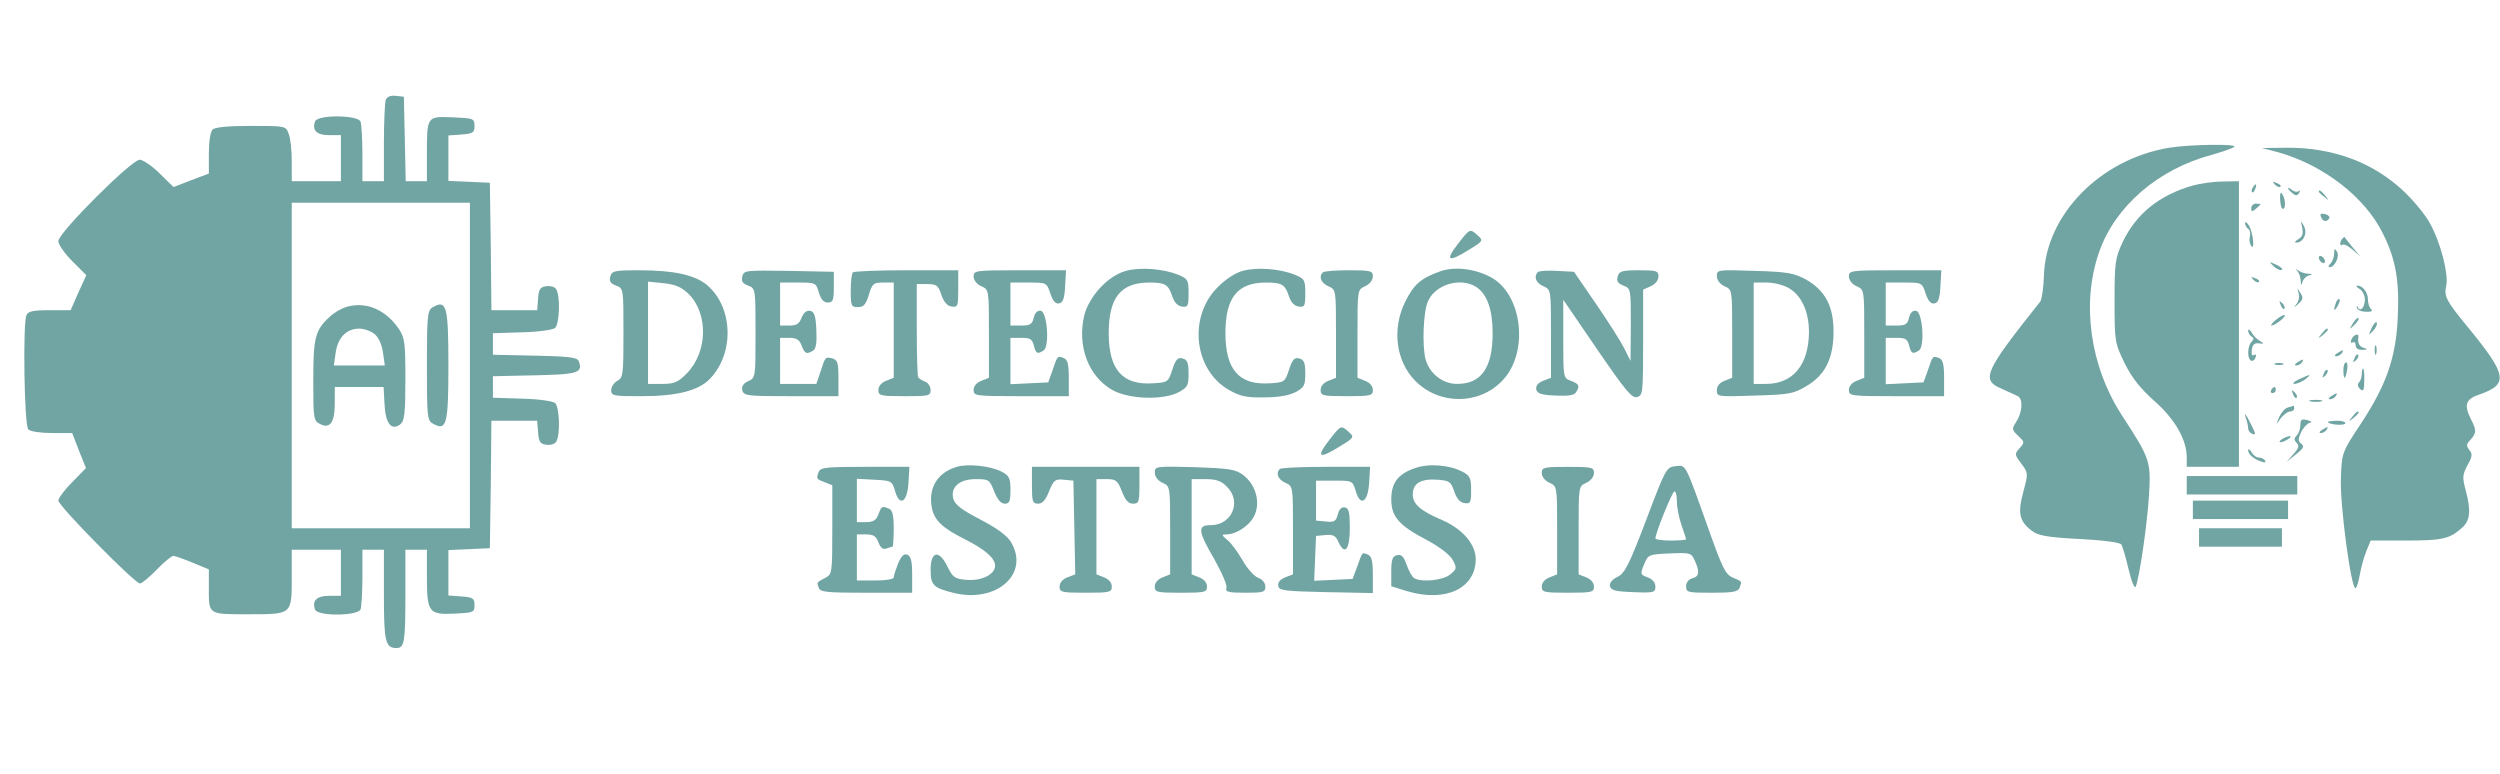
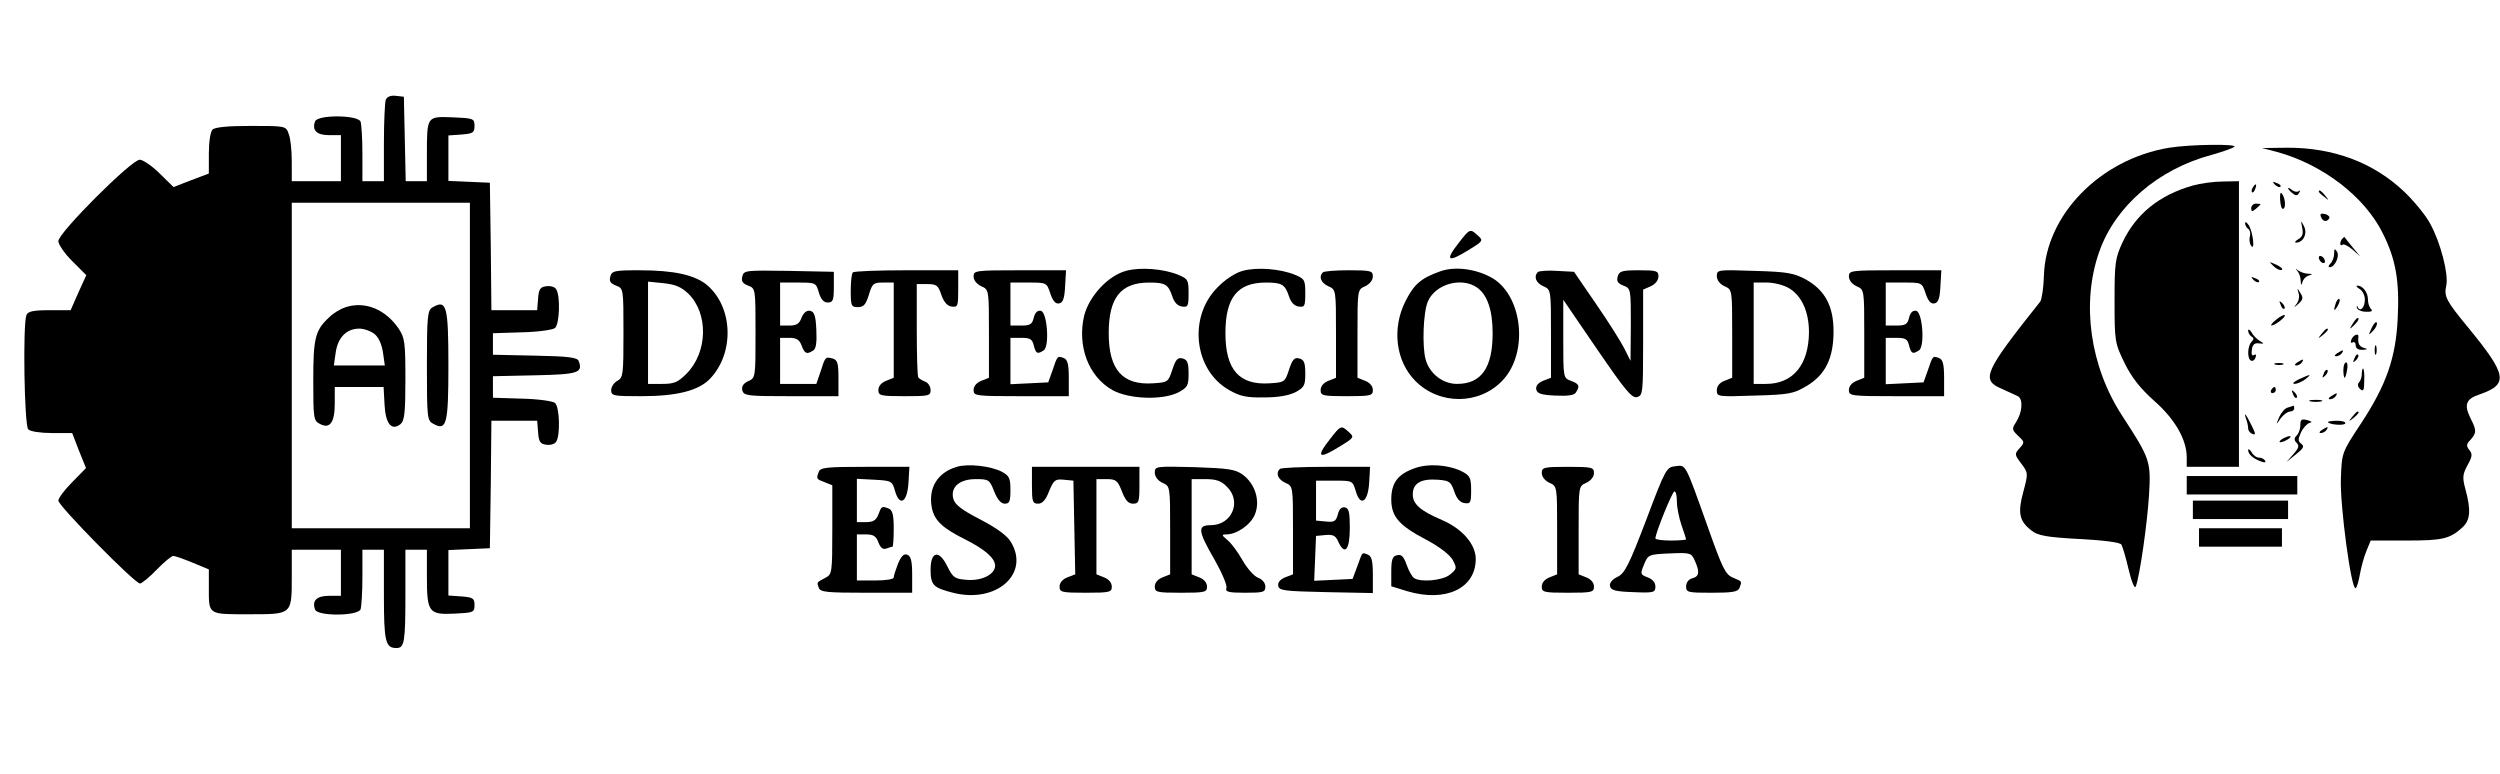
<svg xmlns="http://www.w3.org/2000/svg" version="1.0" width="814pt" height="252pt" viewBox="0 0 814 252" preserveAspectRatio="xMidYMid meet">
-   <g transform="translate(0,252) scale(0.1,-0.1)" fill="#71a5a4" stroke="none">
+   <g transform="translate(0,252) scale(0.1,-0.1)" fill="#fffff" stroke="none">
    <path d="M1256 2195 c-3 -9 -6 -73 -6 -141 l0 -124 -35 0 -35 0 0 89 c0 49 -3 96 -6 105 -9 22 -139 23 -148 1 -11 -29 5 -45 45 -45 l39 0 0 -75 0 -75 -80 0 -80 0 0 64 c0 36 -4 76 -10 90 -9 26 -10 26 -123 26 -75 0 -117 -4 -125 -12 -7 -7 -12 -40 -12 -78 l0 -65 -58 -22 -57 -22 -45 44 c-25 25 -55 45 -65 45 -27 0 -265 -238 -265 -265 0 -11 20 -40 45 -65 l46 -46 -26 -57 -25 -57 -69 0 c-54 0 -70 -4 -75 -16 -12 -31 -7 -359 6 -372 7 -7 40 -12 78 -12 l65 0 22 -57 23 -57 -45 -46 c-25 -25 -45 -52 -45 -60 0 -17 249 -270 266 -270 5 0 30 20 54 45 24 25 49 45 54 45 6 0 34 -10 63 -22 l53 -22 0 -57 c0 -92 -5 -89 131 -89 141 0 139 -2 139 124 l0 86 80 0 80 0 0 -75 0 -75 -39 0 c-40 0 -56 -16 -45 -45 9 -22 139 -21 148 1 3 9 6 56 6 105 l0 89 35 0 35 0 0 -148 c0 -152 5 -172 41 -172 26 0 29 20 29 176 l0 144 35 0 35 0 0 -88 c0 -116 6 -124 90 -120 62 3 65 4 65 28 0 22 -5 25 -42 28 l-43 3 0 74 0 74 68 3 67 3 3 208 2 207 75 0 74 0 3 -37 c2 -31 7 -39 27 -41 13 -2 28 2 32 10 14 21 11 114 -4 126 -7 6 -56 13 -108 14 l-94 3 0 35 0 35 137 3 c141 3 157 8 142 47 -5 11 -33 15 -142 17 l-137 3 0 35 0 35 94 3 c52 1 101 8 108 14 15 12 18 105 4 126 -4 8 -19 12 -32 10 -20 -2 -25 -10 -27 -40 l-3 -38 -74 0 -75 0 -2 208 -3 207 -67 3 -68 3 0 74 0 74 43 3 c37 3 42 6 42 28 0 24 -3 25 -71 28 -85 3 -84 5 -84 -125 l0 -83 -35 0 -34 0 -3 138 -3 137 -26 3 c-17 2 -29 -3 -33 -13z m274 -865 l0 -530 -290 0 -290 0 0 530 0 530 290 0 290 0 0 -530z" />
    <path d="M1126 1520 c-16 -5 -40 -19 -53 -32 -47 -43 -53 -68 -53 -207 0 -121 1 -131 21 -141 33 -18 49 4 49 66 l0 54 80 0 79 0 3 -56 c3 -64 23 -88 52 -65 13 11 16 37 16 146 0 120 -2 135 -22 165 -43 63 -109 90 -172 70z m94 -88 c13 -11 23 -33 27 -60 l6 -42 -83 0 -83 0 6 42 c7 49 35 78 77 78 15 0 38 -8 50 -18z" />
    <path d="M1408 1519 c-16 -9 -18 -29 -18 -189 0 -171 1 -180 21 -190 43 -24 49 -2 49 189 0 197 -6 217 -52 190z" />
    <path d="M7063 2039 c-225 -37 -402 -219 -408 -416 -1 -40 -7 -78 -12 -85 -183 -230 -194 -255 -125 -284 20 -9 44 -20 52 -24 18 -9 15 -53 -6 -85 -14 -21 -13 -25 7 -44 21 -20 22 -21 5 -40 -17 -19 -17 -21 5 -50 23 -31 23 -32 7 -92 -19 -69 -13 -96 26 -126 21 -17 48 -22 156 -28 79 -4 133 -11 137 -18 4 -6 15 -43 24 -82 9 -38 19 -63 23 -55 13 34 37 202 43 295 7 114 4 121 -87 261 -105 161 -134 367 -75 534 52 149 193 270 367 316 35 10 67 21 73 26 12 10 -144 8 -212 -3z" />
    <path d="M7415 2025 c148 -41 284 -145 343 -264 43 -85 55 -157 49 -276 -6 -130 -37 -218 -119 -343 -63 -95 -63 -96 -66 -178 -4 -86 34 -368 48 -359 4 2 10 23 14 46 4 22 13 56 21 75 l14 34 116 0 c118 0 141 5 183 43 25 23 28 55 10 122 -11 40 -10 50 6 80 16 28 17 37 6 50 -10 13 -10 19 4 33 20 23 20 31 0 70 -22 45 -15 63 30 78 95 33 89 63 -38 218 -71 86 -79 101 -71 136 8 37 -18 139 -52 201 -14 27 -52 73 -83 103 -101 97 -233 146 -385 145 l-80 -1 50 -13z" />
    <path d="M7140 1916 c-109 -31 -185 -92 -229 -185 -24 -52 -26 -66 -26 -191 0 -133 1 -137 33 -203 24 -48 51 -82 97 -123 67 -59 105 -126 105 -183 l0 -31 85 0 85 0 0 465 0 465 -52 -1 c-29 0 -73 -6 -98 -13z" />
    <path d="M7407 1919 c7 -7 15 -10 18 -7 3 3 -2 9 -12 12 -14 6 -15 5 -6 -5z" />
    <path d="M7335 1909 c-4 -6 -5 -12 -2 -15 2 -3 7 2 10 11 7 17 1 20 -8 4z" />
    <path d="M7450 1907 c0 -2 6 -10 14 -16 11 -9 16 -9 22 1 4 7 4 10 -1 6 -4 -4 -14 -3 -22 3 -7 6 -13 9 -13 6z" />
    <path d="M7424 1871 c1 -17 4 -31 9 -31 10 0 9 32 -2 48 -5 9 -8 3 -7 -17z" />
    <path d="M7550 1896 c0 -2 8 -10 18 -17 15 -13 16 -12 3 4 -13 16 -21 21 -21 13z" />
    <path d="M7330 1842 c0 -12 3 -12 15 -2 8 7 15 13 15 15 0 1 -7 2 -15 2 -8 0 -15 -7 -15 -15z" />
    <path d="M7557 1814 c6 -16 19 -18 27 -5 3 5 -3 11 -13 14 -14 3 -18 1 -14 -9z" />
    <path d="M7310 1793 c0 -6 5 -15 10 -18 6 -4 8 -14 6 -23 -3 -10 -2 -23 3 -31 14 -22 7 41 -6 64 -7 11 -13 15 -13 8z" />
    <path d="M7496 1778 c4 -19 1 -29 -13 -37 -10 -6 -13 -11 -7 -11 23 0 38 29 26 53 -11 21 -11 21 -6 -5z" />
    <path d="M4751 1731 c-48 -61 -38 -68 34 -23 44 27 45 29 27 45 -25 23 -26 23 -61 -22z" />
    <path d="M7627 1743 c-4 -3 -7 -11 -7 -16 0 -6 3 -7 7 -4 3 4 18 -3 32 -15 l26 -23 -25 30 c-14 17 -25 31 -26 33 0 1 -4 -1 -7 -5z" />
    <path d="M7600 1695 c0 -12 -5 -26 -12 -33 -7 -7 -8 -12 -2 -12 16 0 33 36 23 51 -7 11 -9 9 -9 -6z" />
    <path d="M7550 1681 c0 -5 5 -13 10 -16 6 -3 10 -2 10 4 0 5 -4 13 -10 16 -5 3 -10 2 -10 -4z" />
    <path d="M7402 1654 c9 -9 21 -15 27 -13 6 2 -2 10 -17 17 -25 11 -25 11 -10 -4z" />
    <path d="M3666 1638 c-59 -16 -120 -83 -136 -146 -23 -99 14 -198 92 -242 54 -30 164 -34 216 -7 29 16 32 22 32 61 0 35 -4 45 -20 49 -15 4 -22 -3 -33 -37 -13 -40 -15 -41 -62 -44 -100 -7 -145 44 -145 163 0 116 39 165 132 165 52 0 62 -6 75 -45 6 -19 17 -31 31 -33 20 -3 22 1 22 43 0 43 -2 47 -33 60 -48 20 -125 26 -171 13z" />
    <path d="M4046 1638 c-23 -6 -57 -28 -81 -53 -97 -96 -78 -270 37 -335 35 -20 56 -25 113 -24 46 0 81 6 103 17 29 16 32 22 32 61 0 35 -4 45 -20 49 -15 4 -22 -3 -33 -37 -13 -40 -15 -41 -62 -44 -100 -7 -145 44 -145 163 0 116 39 165 132 165 52 0 62 -6 75 -45 6 -19 17 -31 31 -33 20 -3 22 1 22 43 0 43 -2 47 -33 60 -48 20 -125 26 -171 13z" />
    <path d="M4688 1636 c-62 -22 -84 -42 -112 -97 -45 -90 -31 -196 33 -260 78 -78 207 -78 283 2 88 92 65 285 -41 338 -52 27 -118 34 -163 17z m121 -52 c34 -24 51 -74 51 -149 0 -113 -37 -165 -116 -165 -46 0 -89 33 -102 79 -12 43 -8 154 7 189 24 57 109 81 160 46z" />
    <path d="M7480 1638 c6 -7 11 -21 11 -32 1 -16 2 -17 6 -4 2 9 12 19 21 21 13 4 12 5 -3 6 -12 0 -26 6 -33 11 -9 7 -9 7 -2 -2z" />
    <path d="M1987 1619 c-4 -15 1 -22 19 -29 24 -9 24 -10 24 -154 0 -135 -1 -146 -20 -156 -11 -6 -20 -20 -20 -30 0 -19 7 -20 98 -20 116 0 187 18 224 57 80 84 75 233 -10 305 -40 33 -108 48 -221 48 -81 0 -89 -2 -94 -21z m254 -55 c66 -64 64 -191 -6 -261 -28 -28 -40 -33 -79 -33 l-46 0 0 166 0 167 50 -5 c38 -4 58 -12 81 -34z" />
    <path d="M2417 1620 c-4 -16 1 -23 19 -30 24 -9 24 -10 24 -155 0 -143 0 -146 -24 -156 -16 -8 -22 -17 -19 -30 5 -18 17 -19 159 -19 l154 0 0 59 c0 50 -3 59 -20 64 -23 6 -23 5 -39 -45 l-13 -38 -59 0 -59 0 0 75 0 75 30 0 c23 0 33 -6 40 -25 10 -27 17 -30 38 -16 9 5 12 26 10 67 -2 47 -7 59 -20 62 -12 2 -21 -6 -28 -22 -7 -20 -16 -26 -40 -26 l-30 0 0 70 0 70 59 0 c57 0 58 -1 67 -32 7 -23 16 -33 29 -33 17 0 20 7 20 50 l0 50 -146 3 c-141 2 -147 2 -152 -18z" />
    <path d="M2777 1633 c-4 -3 -7 -30 -7 -60 0 -49 2 -53 23 -53 19 0 26 8 36 40 11 37 15 40 46 40 l35 0 0 -155 0 -155 -25 -10 c-15 -6 -25 -17 -25 -30 0 -18 6 -20 85 -20 79 0 85 1 85 20 0 11 -8 24 -17 27 -10 4 -20 10 -23 14 -3 4 -5 74 -5 156 l0 148 34 0 c30 0 36 -4 46 -35 8 -23 19 -36 33 -38 21 -3 22 1 22 57 l0 61 -168 0 c-93 0 -172 -3 -175 -7z" />
    <path d="M3170 1620 c0 -12 10 -25 25 -32 25 -11 25 -11 25 -155 l0 -143 -25 -10 c-15 -6 -25 -17 -25 -30 0 -19 6 -20 155 -20 l155 0 0 59 c0 45 -4 60 -16 65 -21 8 -21 8 -37 -40 l-14 -39 -61 -3 -62 -3 0 76 0 75 35 0 c29 0 36 -4 41 -25 7 -27 12 -29 32 -16 20 12 12 125 -9 129 -11 2 -19 -6 -23 -22 -5 -22 -12 -26 -41 -26 l-35 0 0 70 0 70 59 0 c59 0 59 0 71 -36 8 -24 17 -34 28 -32 13 2 18 16 20 56 l3 52 -150 0 c-145 0 -151 -1 -151 -20z" />
    <path d="M4307 1633 c-14 -14 -6 -34 18 -45 25 -11 25 -11 25 -155 l0 -143 -25 -10 c-15 -6 -25 -17 -25 -30 0 -18 6 -20 85 -20 79 0 85 2 85 20 0 13 -10 24 -25 30 l-25 10 0 143 c0 144 0 144 25 155 15 7 25 20 25 32 0 18 -6 20 -78 20 -43 0 -82 -3 -85 -7z" />
    <path d="M5007 1634 c-14 -15 -6 -35 18 -46 25 -11 25 -11 25 -155 l0 -143 -26 -10 c-16 -7 -24 -16 -22 -28 3 -13 15 -18 62 -20 41 -2 62 1 67 10 14 21 11 28 -16 38 -25 9 -25 10 -25 137 l0 127 110 -161 c92 -134 113 -160 130 -156 19 5 20 13 20 178 l0 172 25 11 c15 7 25 20 25 32 0 18 -6 20 -64 20 -56 0 -64 -3 -69 -21 -4 -15 1 -22 19 -29 24 -9 24 -12 24 -127 l-1 -118 -20 40 c-11 22 -52 87 -92 145 l-72 105 -55 3 c-31 2 -59 0 -63 -4z" />
    <path d="M5590 1621 c0 -13 10 -26 25 -33 25 -11 25 -11 25 -155 l0 -143 -25 -10 c-16 -6 -25 -17 -25 -31 0 -21 3 -21 123 -17 112 3 127 6 169 31 61 36 88 90 88 178 0 83 -28 134 -90 169 -39 21 -61 25 -167 28 -120 4 -123 4 -123 -17z m236 -40 c41 -25 64 -77 64 -143 -1 -106 -52 -168 -140 -168 l-40 0 0 165 0 165 43 0 c23 0 55 -8 73 -19z" />
    <path d="M6020 1620 c0 -12 10 -25 25 -32 25 -11 25 -11 25 -155 l0 -143 -25 -10 c-15 -6 -25 -17 -25 -30 0 -19 6 -20 155 -20 l155 0 0 59 c0 45 -4 60 -16 65 -21 8 -21 8 -37 -40 l-14 -39 -61 -3 -62 -3 0 76 0 75 35 0 c29 0 36 -4 41 -25 7 -27 12 -29 32 -16 20 12 12 125 -9 129 -11 2 -19 -6 -23 -22 -5 -22 -12 -26 -41 -26 l-35 0 0 70 0 70 59 0 c59 0 59 0 71 -36 8 -24 17 -34 28 -32 13 2 18 16 20 56 l3 52 -150 0 c-145 0 -151 -1 -151 -20z" />
    <path d="M7337 1609 c7 -7 15 -10 18 -7 3 3 -2 9 -12 12 -14 6 -15 5 -6 -5z" />
    <path d="M7683 1579 c9 -5 17 -21 17 -34 0 -26 -15 -42 -23 -25 -3 6 -4 5 -3 -2 2 -7 15 -13 29 -13 18 -1 24 2 17 9 -6 6 -10 19 -10 31 0 23 -17 45 -34 45 -6 0 -3 -5 7 -11z" />
    <path d="M7484 1566 c4 -10 1 -26 -6 -35 -11 -14 -10 -14 6 0 15 14 16 20 6 35 -11 18 -11 18 -6 0z" />
    <path d="M7606 1535 c-9 -26 -7 -32 5 -12 6 10 9 21 6 23 -2 3 -7 -2 -11 -11z" />
    <path d="M7426 1527 c3 -10 9 -15 12 -12 3 3 0 11 -7 18 -10 9 -11 8 -5 -6z" />
    <path d="M7411 1479 c-13 -10 -19 -19 -15 -19 13 1 48 29 43 34 -2 2 -15 -4 -28 -15z" />
    <path d="M7661 1467 c-13 -21 -12 -21 5 -5 10 10 16 20 13 22 -3 3 -11 -5 -18 -17z" />
    <path d="M7722 1452 c-11 -25 -11 -25 4 -10 9 9 15 21 13 27 -2 6 -10 -2 -17 -17z" />
    <path d="M7320 1443 c0 -6 5 -15 11 -19 8 -4 8 -9 0 -17 -13 -13 -15 -54 -2 -61 5 -3 12 1 15 10 3 9 2 12 -5 8 -7 -4 -9 3 -7 17 2 17 9 23 23 21 18 -2 18 -1 3 8 -10 6 -22 18 -27 28 -6 9 -11 12 -11 5z" />
    <path d="M7559 1433 c-13 -16 -12 -17 4 -4 16 13 21 21 13 21 -2 0 -10 -8 -17 -17z" />
    <path d="M7656 1414 c-3 -8 -2 -12 4 -9 6 3 10 -1 10 -9 0 -10 8 -16 23 -15 16 1 18 2 5 6 -16 4 -22 15 -19 36 2 14 -17 7 -23 -9z" />
    <path d="M7732 1380 c0 -14 2 -19 5 -12 2 6 2 18 0 25 -3 6 -5 1 -5 -13z" />
    <path d="M7610 1370 c-9 -6 -10 -10 -3 -10 6 0 15 5 18 10 8 12 4 12 -15 0z" />
    <path d="M7666 1353 c-6 -14 -5 -15 5 -6 7 7 10 15 7 18 -3 3 -9 -2 -12 -12z" />
    <path d="M7480 1340 c-9 -6 -10 -10 -3 -10 6 0 15 5 18 10 8 12 4 12 -15 0z" />
    <path d="M7408 1333 c6 -2 18 -2 25 0 6 3 1 5 -13 5 -14 0 -19 -2 -12 -5z" />
    <path d="M7630 1315 c0 -14 2 -25 4 -25 2 0 6 11 8 25 3 14 1 25 -3 25 -5 0 -9 -11 -9 -25z" />
    <path d="M7566 1303 c-6 -14 -5 -15 5 -6 7 7 10 15 7 18 -3 3 -9 -2 -12 -12z" />
    <path d="M7690 1302 c0 -10 -4 -22 -9 -27 -6 -6 -4 -15 4 -22 10 -9 13 -4 13 28 1 21 -1 39 -4 39 -2 0 -4 -8 -4 -18z" />
    <path d="M7485 1285 c-16 -8 -23 -14 -14 -15 8 0 24 7 35 15 23 18 18 18 -21 0z" />
    <path d="M7395 1250 c-3 -5 -1 -10 4 -10 6 0 11 5 11 10 0 6 -2 10 -4 10 -3 0 -8 -4 -11 -10z" />
    <path d="M7466 1237 c3 -10 9 -15 12 -12 3 3 0 11 -7 18 -10 9 -11 8 -5 -6z" />
    <path d="M7590 1230 c-9 -6 -10 -10 -3 -10 6 0 15 5 18 10 8 12 4 12 -15 0z" />
    <path d="M7523 1213 c9 -2 25 -2 35 0 9 3 1 5 -18 5 -19 0 -27 -2 -17 -5z" />
    <path d="M7449 1193 c-9 -2 -21 -16 -28 -31 -11 -27 -11 -27 5 -4 9 12 23 22 30 22 8 0 14 5 14 10 0 6 -1 9 -2 9 -2 -1 -10 -3 -19 -6z" />
    <path d="M7659 1163 c-13 -16 -12 -17 4 -4 16 13 21 21 13 21 -2 0 -10 -8 -17 -17z" />
    <path d="M7313 1157 c4 -10 7 -25 7 -32 0 -7 6 -15 14 -18 11 -4 11 0 -2 26 -18 37 -28 50 -19 24z" />
    <path d="M7490 1136 c0 -12 -5 -27 -12 -34 -9 -9 -9 -15 0 -24 9 -9 7 -17 -11 -37 l-22 -25 31 25 c24 19 28 26 17 34 -11 8 -11 15 -1 37 7 15 20 29 28 31 10 2 7 5 -7 9 -19 5 -23 2 -23 -16z" />
    <path d="M7580 1146 c0 -8 51 -13 56 -5 3 5 -9 9 -25 9 -17 0 -31 -2 -31 -4z" />
    <path d="M4331 1091 c-48 -61 -38 -68 34 -23 44 27 45 29 27 45 -25 23 -26 23 -61 -22z" />
    <path d="M7560 1120 c-9 -6 -10 -10 -3 -10 6 0 15 5 18 10 8 12 4 12 -15 0z" />
    <path d="M7430 1090 c-8 -5 -10 -10 -5 -10 6 0 17 5 25 10 8 5 11 10 5 10 -5 0 -17 -5 -25 -10z" />
    <path d="M7320 1054 c0 -13 17 -28 43 -37 11 -4 16 -3 12 3 -3 6 -12 10 -20 10 -8 0 -19 8 -24 18 -6 9 -11 12 -11 6z" />
    <path d="M3115 1000 c-63 -19 -93 -69 -81 -133 8 -41 34 -66 106 -102 66 -33 100 -62 100 -87 0 -28 -43 -50 -92 -46 -39 3 -45 7 -63 43 -27 56 -55 51 -55 -10 0 -50 9 -59 73 -75 141 -36 252 62 188 166 -12 20 -46 45 -100 73 -60 31 -82 48 -87 67 -10 38 20 64 73 64 43 0 45 -2 60 -40 11 -27 22 -40 35 -40 15 0 18 8 18 45 0 38 -4 46 -28 59 -37 19 -110 27 -147 16z" />
    <path d="M4605 995 c-54 -19 -75 -48 -75 -101 0 -56 25 -85 115 -132 43 -23 75 -48 85 -65 14 -27 14 -29 -9 -48 -23 -19 -95 -26 -117 -11 -6 4 -17 23 -24 43 -10 28 -17 35 -32 31 -14 -3 -18 -14 -18 -53 l0 -48 52 -16 c125 -37 223 9 223 105 0 48 -44 98 -108 126 -73 31 -97 53 -97 84 0 37 27 52 82 48 37 -3 42 -6 53 -38 8 -24 19 -36 33 -38 20 -3 22 1 22 42 0 40 -4 47 -28 60 -44 23 -112 28 -157 11z" />
    <path d="M5455 1002 c-29 -3 -32 -8 -95 -175 -56 -147 -70 -174 -93 -185 -17 -8 -27 -20 -25 -30 3 -14 17 -18 76 -20 67 -3 72 -1 72 18 0 13 -9 24 -25 30 -24 9 -25 11 -12 42 13 32 15 33 83 36 67 3 71 2 82 -23 17 -37 15 -52 -8 -58 -12 -3 -20 -14 -20 -26 0 -20 5 -21 84 -21 67 0 85 3 90 16 8 22 9 20 -21 33 -25 10 -35 31 -82 164 -76 213 -71 203 -106 199z m5 -116 c0 -18 7 -53 15 -76 8 -23 15 -44 15 -46 0 -2 -22 -4 -50 -4 -27 0 -50 3 -50 7 0 17 55 153 62 153 5 0 8 -15 8 -34z" />
    <path d="M2666 984 c-9 -23 -8 -24 19 -34 l25 -10 0 -144 c0 -141 -1 -146 -22 -157 -30 -16 -29 -14 -22 -33 5 -14 26 -16 155 -16 l149 0 0 59 c0 44 -4 60 -16 65 -11 4 -19 -4 -30 -29 -7 -19 -14 -39 -14 -45 0 -6 -25 -10 -60 -10 l-60 0 0 75 0 75 30 0 c24 0 33 -6 40 -26 7 -18 15 -24 26 -20 9 3 18 6 20 6 2 0 4 27 4 59 0 44 -4 60 -16 65 -23 9 -24 8 -34 -19 -7 -19 -17 -25 -40 -25 l-30 0 0 70 0 71 57 -3 c55 -3 58 -4 67 -36 15 -53 40 -38 44 26 l3 52 -144 0 c-123 0 -146 -2 -151 -16z" />
    <path d="M3360 940 c0 -53 2 -60 20 -60 14 0 25 12 36 41 15 36 20 40 48 37 l31 -3 3 -153 3 -152 -26 -10 c-15 -6 -25 -17 -25 -30 0 -18 6 -20 85 -20 79 0 85 2 85 20 0 13 -10 24 -25 30 l-25 10 0 155 0 155 33 0 c30 0 36 -4 50 -40 11 -29 21 -40 36 -40 19 0 21 6 21 60 l0 60 -175 0 -175 0 0 -60z" />
    <path d="M3760 981 c0 -13 10 -26 25 -33 25 -11 25 -11 25 -155 l0 -143 -25 -10 c-15 -6 -25 -17 -25 -30 0 -18 6 -20 85 -20 79 0 85 2 85 20 0 13 -10 24 -25 30 l-25 10 0 155 0 155 45 0 c35 0 52 -6 70 -25 49 -48 16 -125 -53 -125 -44 0 -42 -18 13 -113 24 -43 42 -84 38 -92 -4 -12 7 -15 61 -15 60 0 66 2 66 20 0 12 -10 24 -24 29 -13 5 -36 31 -51 58 -15 26 -37 56 -49 65 -19 16 -19 18 -3 18 34 0 79 31 93 65 18 44 1 99 -39 129 -25 18 -45 21 -158 25 -126 3 -129 3 -129 -18z" />
    <path d="M4167 993 c-14 -14 -6 -34 18 -45 25 -11 25 -11 25 -155 l0 -143 -26 -10 c-16 -7 -24 -16 -22 -28 3 -15 20 -17 156 -20 l152 -3 0 60 c0 45 -4 60 -16 65 -20 8 -17 11 -35 -39 l-15 -40 -62 -3 -63 -3 3 73 3 73 31 3 c25 2 33 -2 42 -23 21 -45 37 -25 37 46 0 51 -3 64 -16 67 -11 2 -19 -6 -23 -23 -6 -22 -11 -26 -39 -23 l-32 3 0 65 0 65 60 0 c58 0 59 0 69 -33 15 -53 40 -38 44 26 l3 52 -144 0 c-79 0 -147 -3 -150 -7z" />
    <path d="M5020 980 c0 -12 10 -25 25 -32 25 -11 25 -11 25 -155 l0 -143 -25 -10 c-15 -6 -25 -17 -25 -30 0 -18 6 -20 85 -20 79 0 85 2 85 20 0 13 -10 24 -25 30 l-25 10 0 143 c0 144 0 144 25 155 15 7 25 20 25 32 0 18 -6 20 -85 20 -79 0 -85 -2 -85 -20z" />
    <path d="M7120 940 l0 -30 180 0 180 0 0 30 0 30 -180 0 -180 0 0 -30z" />
    <path d="M7140 860 l0 -30 155 0 155 0 0 30 0 30 -155 0 -155 0 0 -30z" />
    <path d="M7160 770 l0 -30 135 0 135 0 0 30 0 30 -135 0 -135 0 0 -30z" />
  </g>
</svg>
